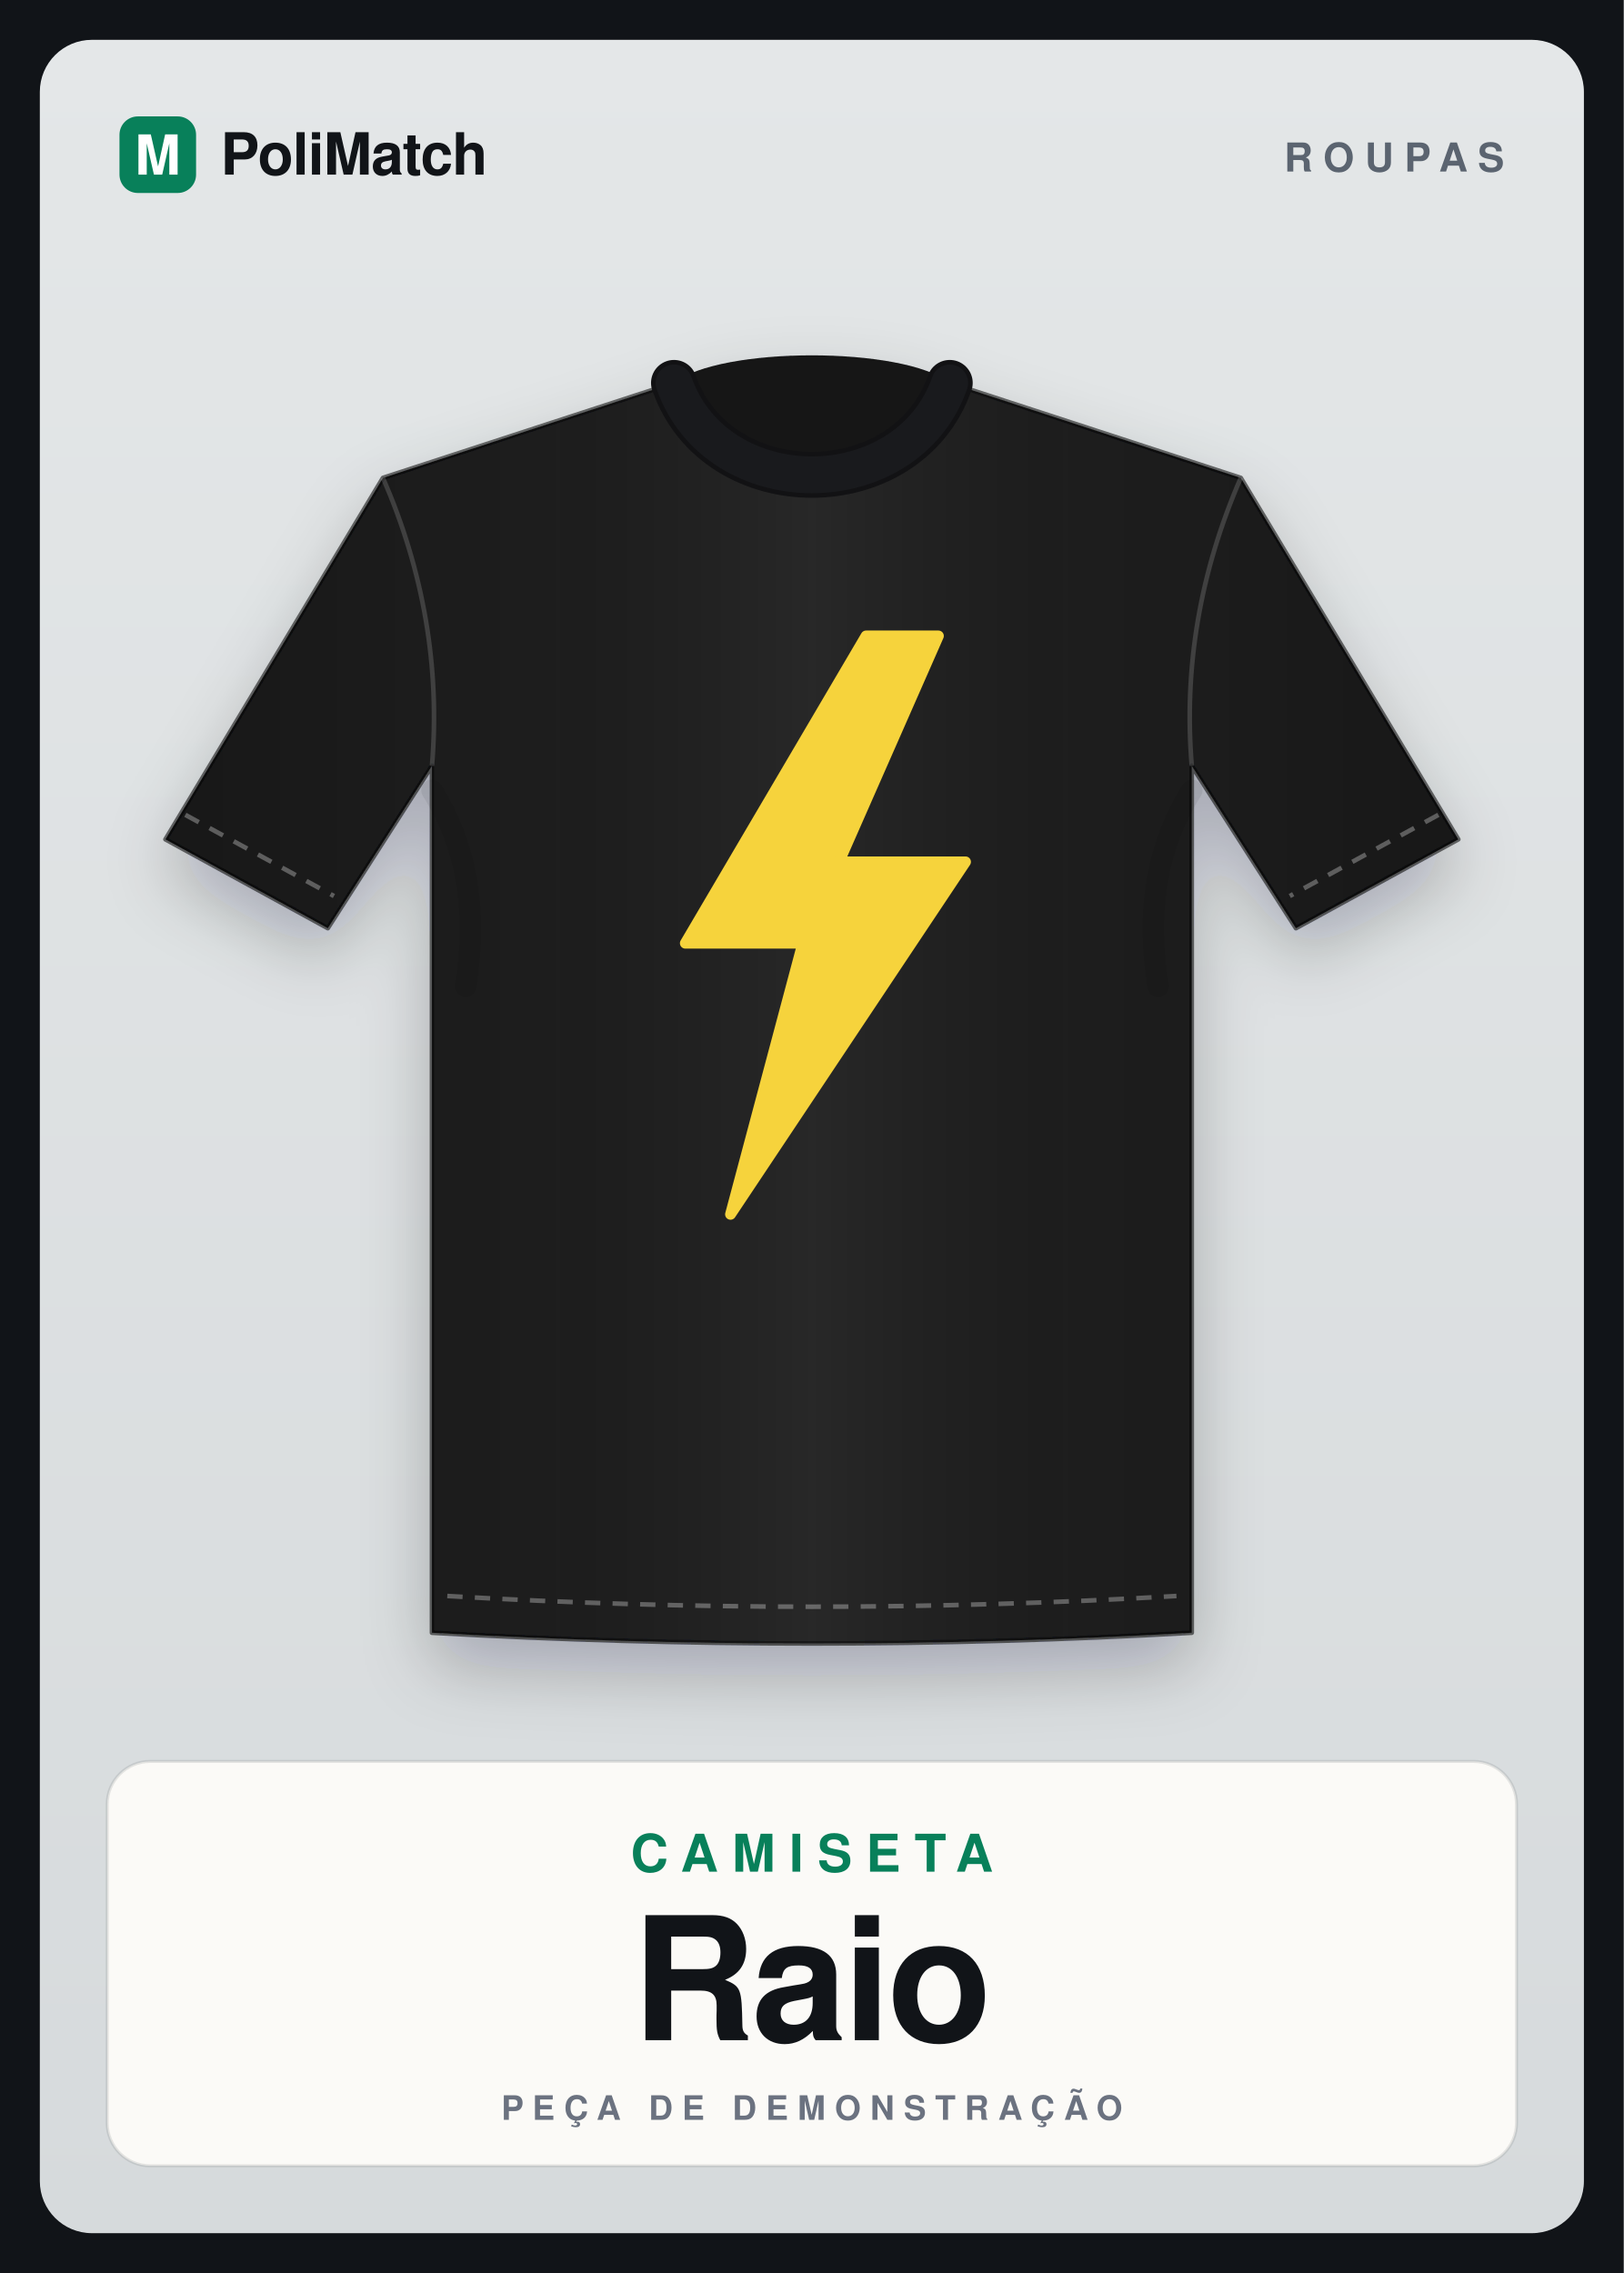
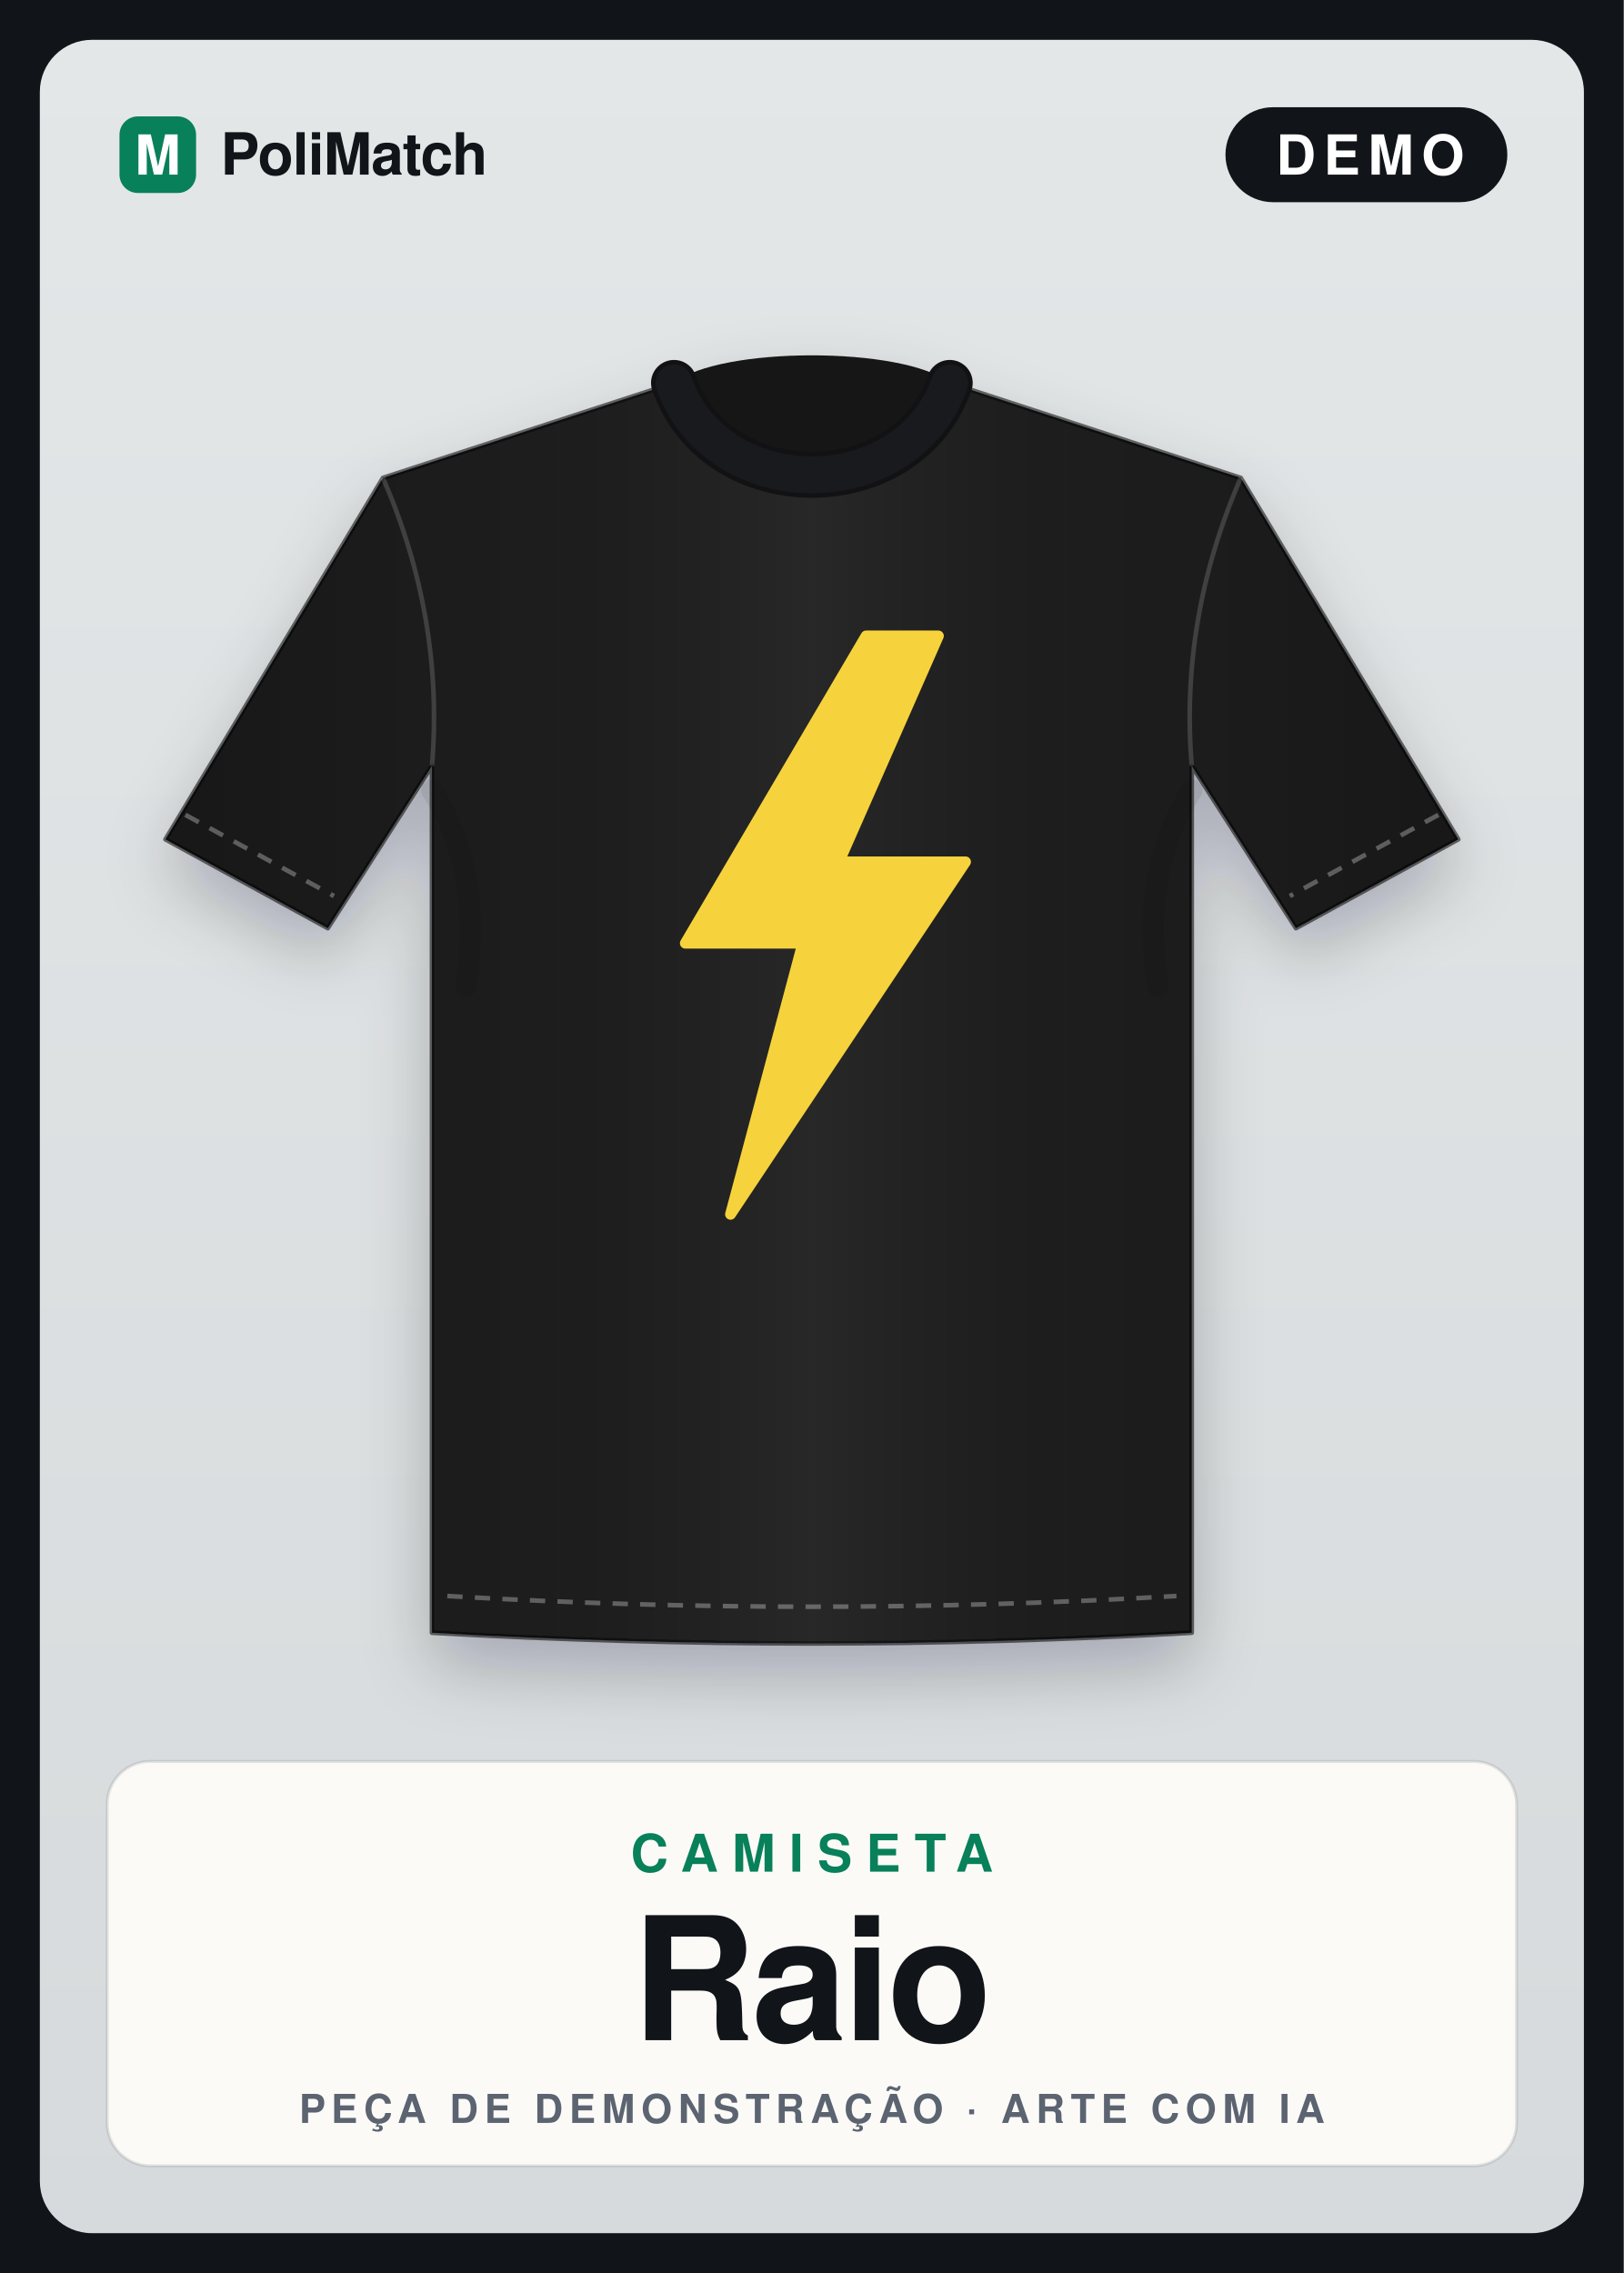
- <svg xmlns="http://www.w3.org/2000/svg" viewBox="0 0 1060 1484" width="1060" height="1484" font-family="-apple-system, 'SF Pro Display', 'Helvetica Neue', Helvetica, Arial, sans-serif">
+ <svg xmlns="http://www.w3.org/2000/svg" viewBox="0 0 1060 1484" width="1060" height="1484" font-family="'Helvetica Neue', Helvetica, Arial, sans-serif">
  <defs>
    <filter id="drop" x="-20%" y="-20%" width="140%" height="140%">
      <feDropShadow dx="0" dy="20" stdDeviation="22" flood-color="#0B1220" flood-opacity="0.24" />
    </filter>
    <linearGradient id="fold" x1="0" y1="0" x2="1" y2="0">
      <stop offset="0" stop-color="#000" stop-opacity="0.16" />
      <stop offset="0.2" stop-color="#000" stop-opacity="0" />
      <stop offset="0.5" stop-color="#fff" stop-opacity="0.05" />
      <stop offset="0.8" stop-color="#000" stop-opacity="0" />
      <stop offset="1" stop-color="#000" stop-opacity="0.16" />
    </linearGradient>
    <linearGradient id="panel" x1="0" y1="0" x2="0" y2="1">
      <stop offset="0" stop-color="#e4e7e8" />
      <stop offset="1" stop-color="#D6DADC" />
    </linearGradient>
  </defs>
  <rect width="1060" height="1484" fill="#111418" />
  <rect x="26" y="26" width="1008" height="1432" rx="34" fill="url(#panel)" />
  <rect x="78" y="76" width="50" height="50" rx="12" fill="#08805A" />
  <text x="103" y="114" font-size="36" font-weight="800" fill="#fff" text-anchor="middle">M</text>
  <text x="144" y="114" font-size="38" font-weight="700" fill="#111418" letter-spacing="-0.5">PoliMatch</text>
-   <text x="982" y="112" font-size="26" font-weight="700" fill="#5B6470" text-anchor="end" letter-spacing="7">ROUPAS</text>
+   <rect x="800" y="70" width="184" height="62" rx="31" fill="#111418" />
+   <text x="894.5" y="114" font-size="36" font-weight="700" fill="#fff" text-anchor="middle" letter-spacing="5">DEMO</text>
  <g filter="url(#drop)">
    <path d="M440,250 C470,226 590,226 620,250 C592,330 468,330 440,250 Z" fill="#121214" />
    <path d="M440,250 C468,330 592,330 620,250 L810,312 L952,548 L846,606 L778,500 L778,1066 Q530,1080 282,1066 L282,500 L214,606 L108,548 L250,312 Z" fill="#1B1C1F" stroke="rgba(0,0,0,0.55)" stroke-width="3" stroke-linejoin="round" />
  </g>
  <path d="M440,250 C468,330 592,330 620,250 L810,312 L952,548 L846,606 L778,500 L778,1066 Q530,1080 282,1066 L282,500 L214,606 L108,548 L250,312 Z" fill="url(#fold)" />
  <path d="M810,312 Q770,404 778,500" fill="none" stroke="rgba(255,255,255,0.16)" stroke-width="3" />
  <path d="M778,516 q-34,54 -22,128" fill="none" stroke="rgba(0,0,0,0.07)" stroke-width="14" stroke-linecap="round" />
  <path d="M939,532 L842,585" fill="none" stroke="rgba(255,255,255,0.30)" stroke-width="3" stroke-dasharray="10 8" />
  <g transform="translate(1060,0) scale(-1,1)">
    <path d="M810,312 Q770,404 778,500" fill="none" stroke="rgba(255,255,255,0.16)" stroke-width="3" />
    <path d="M778,516 q-34,54 -22,128" fill="none" stroke="rgba(0,0,0,0.07)" stroke-width="14" stroke-linecap="round" />
    <path d="M939,532 L842,585" fill="none" stroke="rgba(255,255,255,0.30)" stroke-width="3" stroke-dasharray="10 8" />
  </g>
  <path d="M292,1042 Q530,1056 768,1042" fill="none" stroke="rgba(255,255,255,0.30)" stroke-width="3" stroke-dasharray="10 8" />
  <path d="M440,250 C468,330 592,330 620,250" fill="none" stroke="#121214" stroke-width="30" stroke-linecap="round" />
  <path d="M440,250 C468,330 592,330 620,250" fill="none" stroke="#191a1d" stroke-width="24" stroke-linecap="round" />
  <g transform="translate(530,604) scale(1.18)">
    <polygon points="30,-160 -70,10 -5,10 -45,160 85,-35 15,-35 70,-160" fill="#F6D33C" stroke="#F6D33C" stroke-width="6" stroke-linejoin="round" />
  </g>
  <rect x="70" y="1150" width="920" height="264" rx="28" fill="#FBFAF7" stroke="rgba(17,20,24,0.10)" stroke-width="2" />
  <text x="530" y="1222" font-size="34" font-weight="800" fill="#08805A" text-anchor="middle" letter-spacing="9">CAMISETA</text>
  <text x="530" y="1332" font-size="112" font-weight="800" fill="#111418" text-anchor="middle" letter-spacing="-2.5">Raio</text>
-   <text x="530" y="1384" font-size="22" font-weight="600" fill="#6B7280" text-anchor="middle" letter-spacing="6">PEÇA DE DEMONSTRAÇÃO</text>
+   <text x="530" y="1386" font-size="26" font-weight="700" fill="#5B6470" text-anchor="middle" letter-spacing="4">PEÇA DE DEMONSTRAÇÃO · ARTE COM IA</text>
</svg>
